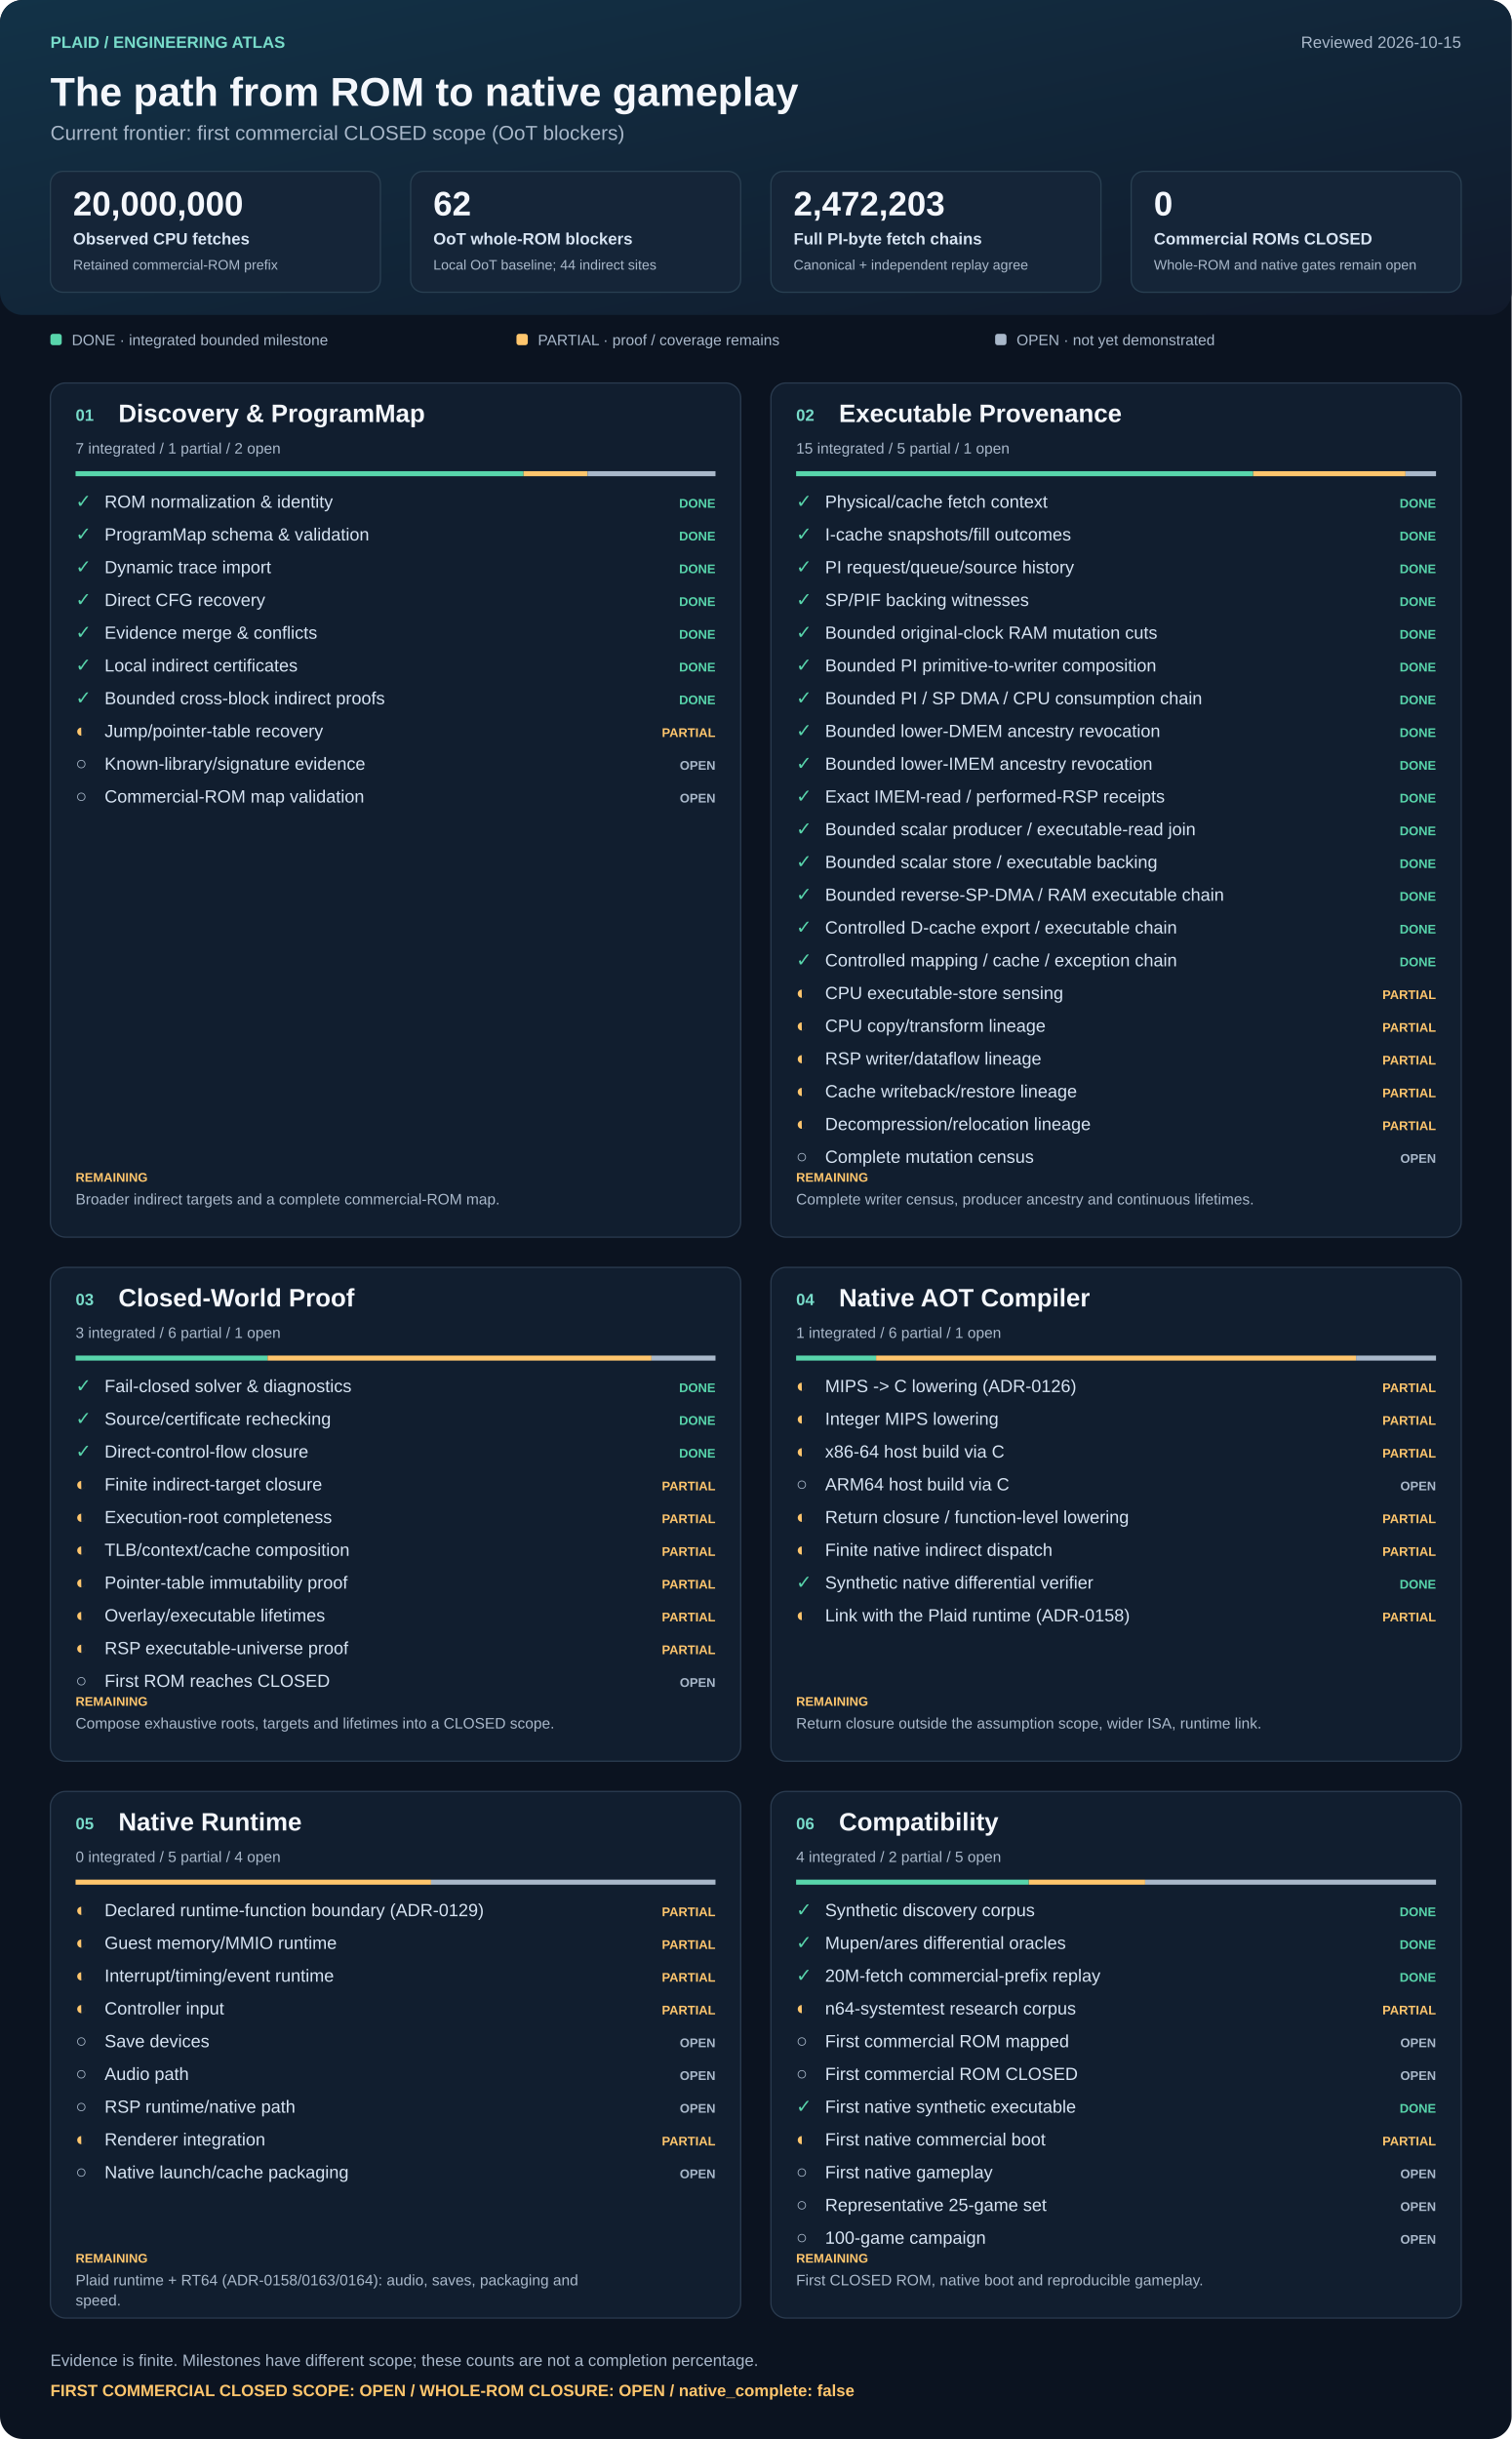
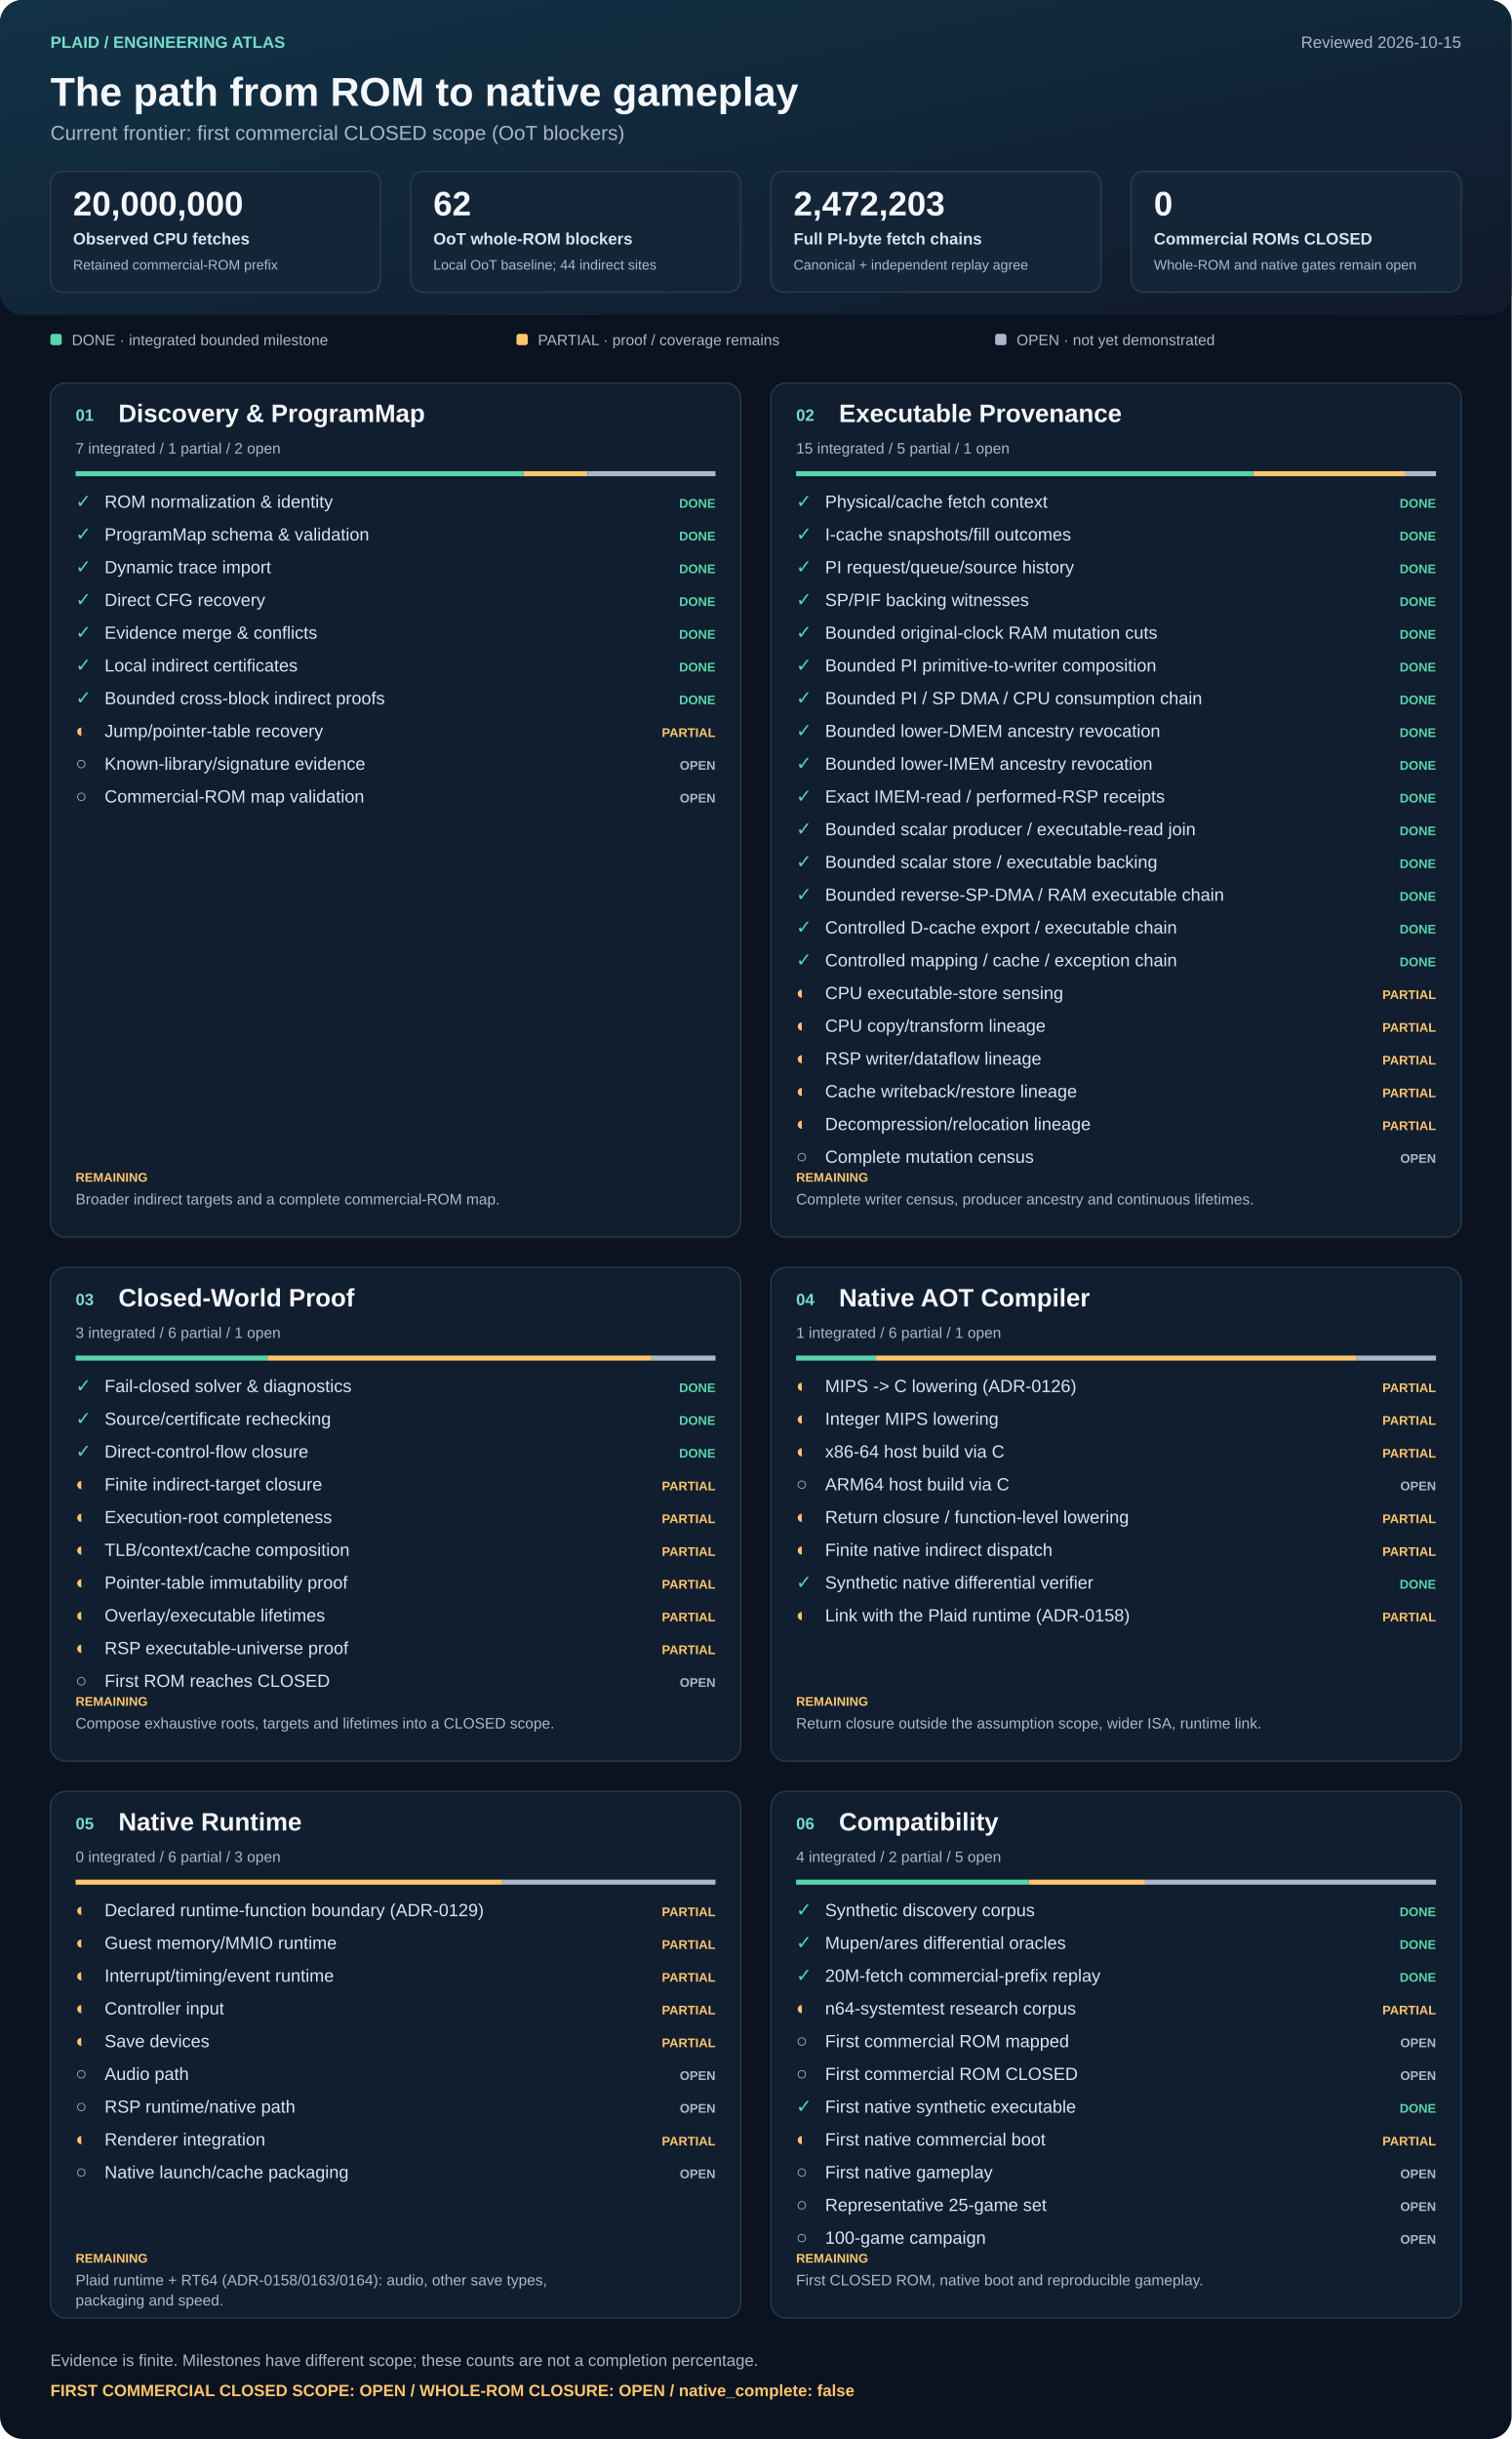
<svg xmlns="http://www.w3.org/2000/svg" viewBox="0 0 1200 1936" width="1200" height="1936" role="img" aria-labelledby="title desc">
  <defs>
    <linearGradient id="header" x2="1" y2="1">
      <stop stop-color="#123247" />
      <stop offset="1" stop-color="#111a2b" />
    </linearGradient>
  </defs>
  <rect width="1200" height="1936" rx="18" fill="#0b1320" />
  <rect width="1200" height="250" rx="18" fill="url(#header)" />
  <text x="40" y="38" fill="#78dcca" font-family="Segoe UI,Arial,sans-serif" font-size="13" font-weight="700" text-anchor="start">PLAID  /  ENGINEERING ATLAS</text>
  <text x="1160" y="38" fill="#a9b8ca" font-family="Segoe UI,Arial,sans-serif" font-size="13" font-weight="400" text-anchor="end">Reviewed 2026-10-15</text>
  <text x="40" y="84" fill="#f4f7fc" font-family="Segoe UI,Arial,sans-serif" font-size="32" font-weight="700" text-anchor="start">The path from ROM to native gameplay</text>
  <text x="40" y="111" fill="#a9b8ca" font-family="Segoe UI,Arial,sans-serif" font-size="16" font-weight="400" text-anchor="start">Current frontier: first commercial CLOSED scope (OoT blockers)</text>
  <rect x="40" y="136" width="262" height="96" rx="10" fill="#152538" stroke="#294052" />
  <text x="58" y="171" fill="#f4f7fc" font-family="Segoe UI,Arial,sans-serif" font-size="27" font-weight="700" text-anchor="start">20,000,000</text>
  <text x="58" y="194" fill="#d7e4f3" font-family="Segoe UI,Arial,sans-serif" font-size="13" font-weight="600" text-anchor="start">Observed CPU fetches</text>
  <text x="58" y="214" fill="#a9b8ca" font-family="Segoe UI,Arial,sans-serif" font-size="11" font-weight="400" text-anchor="start">Retained commercial-ROM prefix</text>
  <rect x="326" y="136" width="262" height="96" rx="10" fill="#152538" stroke="#294052" />
  <text x="344" y="171" fill="#f4f7fc" font-family="Segoe UI,Arial,sans-serif" font-size="27" font-weight="700" text-anchor="start">62</text>
  <text x="344" y="194" fill="#d7e4f3" font-family="Segoe UI,Arial,sans-serif" font-size="13" font-weight="600" text-anchor="start">OoT whole-ROM blockers</text>
  <text x="344" y="214" fill="#a9b8ca" font-family="Segoe UI,Arial,sans-serif" font-size="11" font-weight="400" text-anchor="start">Local OoT baseline; 44 indirect sites</text>
  <rect x="612" y="136" width="262" height="96" rx="10" fill="#152538" stroke="#294052" />
  <text x="630" y="171" fill="#f4f7fc" font-family="Segoe UI,Arial,sans-serif" font-size="27" font-weight="700" text-anchor="start">2,472,203</text>
  <text x="630" y="194" fill="#d7e4f3" font-family="Segoe UI,Arial,sans-serif" font-size="13" font-weight="600" text-anchor="start">Full PI-byte fetch chains</text>
  <text x="630" y="214" fill="#a9b8ca" font-family="Segoe UI,Arial,sans-serif" font-size="11" font-weight="400" text-anchor="start">Canonical + independent replay agree</text>
  <rect x="898" y="136" width="262" height="96" rx="10" fill="#152538" stroke="#294052" />
  <text x="916" y="171" fill="#f4f7fc" font-family="Segoe UI,Arial,sans-serif" font-size="27" font-weight="700" text-anchor="start">0</text>
  <text x="916" y="194" fill="#d7e4f3" font-family="Segoe UI,Arial,sans-serif" font-size="13" font-weight="600" text-anchor="start">Commercial ROMs CLOSED</text>
  <text x="916" y="214" fill="#a9b8ca" font-family="Segoe UI,Arial,sans-serif" font-size="11" font-weight="400" text-anchor="start">Whole-ROM and native gates remain open</text>
  <rect x="40" y="265" width="9" height="9" rx="2" fill="#58d5ab" stroke="none" />
  <text x="57" y="274" fill="#a9b8ca" font-family="Segoe UI,Arial,sans-serif" font-size="12" font-weight="400" text-anchor="start">DONE · integrated bounded milestone</text>
  <rect x="410" y="265" width="9" height="9" rx="2" fill="#ffc66d" stroke="none" />
  <text x="427" y="274" fill="#a9b8ca" font-family="Segoe UI,Arial,sans-serif" font-size="12" font-weight="400" text-anchor="start">PARTIAL · proof / coverage remains</text>
  <rect x="790" y="265" width="9" height="9" rx="2" fill="#a9b8ca" stroke="none" />
  <text x="807" y="274" fill="#a9b8ca" font-family="Segoe UI,Arial,sans-serif" font-size="12" font-weight="400" text-anchor="start">OPEN · not yet demonstrated</text>
  <rect x="40" y="304" width="548" height="678" rx="12" fill="#111e2f" stroke="#2a3b4f" />
  <text x="60" y="334" fill="#78dcca" font-family="Segoe UI,Arial,sans-serif" font-size="13" font-weight="700" text-anchor="start">01</text>
  <text x="94" y="335" fill="#f4f7fc" font-family="Segoe UI,Arial,sans-serif" font-size="20" font-weight="700" text-anchor="start">Discovery &amp; ProgramMap</text>
  <text x="60" y="360" fill="#a9b8ca" font-family="Segoe UI,Arial,sans-serif" font-size="12" font-weight="400" text-anchor="start">7 integrated   /   1 partial   /   2 open</text>
  <rect x="60" y="374" width="355.6" height="4" rx="0" fill="#58d5ab" stroke="none" />
  <rect x="415.6" y="374" width="50.8" height="4" rx="0" fill="#ffc66d" stroke="none" />
  <rect x="466.4" y="374" width="101.6" height="4" rx="0" fill="#a9b8ca" stroke="none" />
  <g class="milestone">
    <text x="60" y="403" fill="#58d5ab" font-family="Segoe UI,Arial,sans-serif" font-size="15" font-weight="700" text-anchor="start">✓</text>
    <text x="83" y="403" fill="#d7e4f3" font-family="Segoe UI,Arial,sans-serif" font-size="14" font-weight="400" text-anchor="start">ROM normalization &amp; identity</text>
    <text x="568" y="403" fill="#58d5ab" font-family="Segoe UI,Arial,sans-serif" font-size="10" font-weight="700" text-anchor="end">DONE</text>
  </g>
  <g class="milestone">
    <text x="60" y="429" fill="#58d5ab" font-family="Segoe UI,Arial,sans-serif" font-size="15" font-weight="700" text-anchor="start">✓</text>
    <text x="83" y="429" fill="#d7e4f3" font-family="Segoe UI,Arial,sans-serif" font-size="14" font-weight="400" text-anchor="start">ProgramMap schema &amp; validation</text>
    <text x="568" y="429" fill="#58d5ab" font-family="Segoe UI,Arial,sans-serif" font-size="10" font-weight="700" text-anchor="end">DONE</text>
  </g>
  <g class="milestone">
    <text x="60" y="455" fill="#58d5ab" font-family="Segoe UI,Arial,sans-serif" font-size="15" font-weight="700" text-anchor="start">✓</text>
    <text x="83" y="455" fill="#d7e4f3" font-family="Segoe UI,Arial,sans-serif" font-size="14" font-weight="400" text-anchor="start">Dynamic trace import</text>
    <text x="568" y="455" fill="#58d5ab" font-family="Segoe UI,Arial,sans-serif" font-size="10" font-weight="700" text-anchor="end">DONE</text>
  </g>
  <g class="milestone">
    <text x="60" y="481" fill="#58d5ab" font-family="Segoe UI,Arial,sans-serif" font-size="15" font-weight="700" text-anchor="start">✓</text>
    <text x="83" y="481" fill="#d7e4f3" font-family="Segoe UI,Arial,sans-serif" font-size="14" font-weight="400" text-anchor="start">Direct CFG recovery</text>
    <text x="568" y="481" fill="#58d5ab" font-family="Segoe UI,Arial,sans-serif" font-size="10" font-weight="700" text-anchor="end">DONE</text>
  </g>
  <g class="milestone">
    <text x="60" y="507" fill="#58d5ab" font-family="Segoe UI,Arial,sans-serif" font-size="15" font-weight="700" text-anchor="start">✓</text>
    <text x="83" y="507" fill="#d7e4f3" font-family="Segoe UI,Arial,sans-serif" font-size="14" font-weight="400" text-anchor="start">Evidence merge &amp; conflicts</text>
    <text x="568" y="507" fill="#58d5ab" font-family="Segoe UI,Arial,sans-serif" font-size="10" font-weight="700" text-anchor="end">DONE</text>
  </g>
  <g class="milestone">
    <text x="60" y="533" fill="#58d5ab" font-family="Segoe UI,Arial,sans-serif" font-size="15" font-weight="700" text-anchor="start">✓</text>
    <text x="83" y="533" fill="#d7e4f3" font-family="Segoe UI,Arial,sans-serif" font-size="14" font-weight="400" text-anchor="start">Local indirect certificates</text>
    <text x="568" y="533" fill="#58d5ab" font-family="Segoe UI,Arial,sans-serif" font-size="10" font-weight="700" text-anchor="end">DONE</text>
  </g>
  <g class="milestone">
    <text x="60" y="559" fill="#58d5ab" font-family="Segoe UI,Arial,sans-serif" font-size="15" font-weight="700" text-anchor="start">✓</text>
    <text x="83" y="559" fill="#d7e4f3" font-family="Segoe UI,Arial,sans-serif" font-size="14" font-weight="400" text-anchor="start">Bounded cross-block indirect proofs</text>
    <text x="568" y="559" fill="#58d5ab" font-family="Segoe UI,Arial,sans-serif" font-size="10" font-weight="700" text-anchor="end">DONE</text>
  </g>
  <g class="milestone">
    <text x="60" y="585" fill="#ffc66d" font-family="Segoe UI,Arial,sans-serif" font-size="15" font-weight="700" text-anchor="start">◐</text>
    <text x="83" y="585" fill="#d7e4f3" font-family="Segoe UI,Arial,sans-serif" font-size="14" font-weight="400" text-anchor="start">Jump/pointer-table recovery</text>
    <text x="568" y="585" fill="#ffc66d" font-family="Segoe UI,Arial,sans-serif" font-size="10" font-weight="700" text-anchor="end">PARTIAL</text>
  </g>
  <g class="milestone">
    <text x="60" y="611" fill="#a9b8ca" font-family="Segoe UI,Arial,sans-serif" font-size="15" font-weight="700" text-anchor="start">○</text>
    <text x="83" y="611" fill="#d7e4f3" font-family="Segoe UI,Arial,sans-serif" font-size="14" font-weight="400" text-anchor="start">Known-library/signature evidence</text>
    <text x="568" y="611" fill="#a9b8ca" font-family="Segoe UI,Arial,sans-serif" font-size="10" font-weight="700" text-anchor="end">OPEN</text>
  </g>
  <g class="milestone">
    <text x="60" y="637" fill="#a9b8ca" font-family="Segoe UI,Arial,sans-serif" font-size="15" font-weight="700" text-anchor="start">○</text>
    <text x="83" y="637" fill="#d7e4f3" font-family="Segoe UI,Arial,sans-serif" font-size="14" font-weight="400" text-anchor="start">Commercial-ROM map validation</text>
    <text x="568" y="637" fill="#a9b8ca" font-family="Segoe UI,Arial,sans-serif" font-size="10" font-weight="700" text-anchor="end">OPEN</text>
  </g>
  <text x="60" y="938" fill="#ffc66d" font-family="Segoe UI,Arial,sans-serif" font-size="10" font-weight="700" text-anchor="start">REMAINING</text>
  <text x="60" y="956" fill="#a9b8ca" font-family="Segoe UI,Arial,sans-serif" font-size="12" font-weight="400" text-anchor="start">Broader indirect targets and a complete commercial-ROM map.</text>
  <rect x="612" y="304" width="548" height="678" rx="12" fill="#111e2f" stroke="#2a3b4f" />
  <text x="632" y="334" fill="#78dcca" font-family="Segoe UI,Arial,sans-serif" font-size="13" font-weight="700" text-anchor="start">02</text>
  <text x="666" y="335" fill="#f4f7fc" font-family="Segoe UI,Arial,sans-serif" font-size="20" font-weight="700" text-anchor="start">Executable Provenance</text>
  <text x="632" y="360" fill="#a9b8ca" font-family="Segoe UI,Arial,sans-serif" font-size="12" font-weight="400" text-anchor="start">15 integrated   /   5 partial   /   1 open</text>
  <rect x="632" y="374" width="362.857" height="4" rx="0" fill="#58d5ab" stroke="none" />
  <rect x="994.857" y="374" width="120.952" height="4" rx="0" fill="#ffc66d" stroke="none" />
  <rect x="1115.81" y="374" width="24.19" height="4" rx="0" fill="#a9b8ca" stroke="none" />
  <g class="milestone">
    <text x="632" y="403" fill="#58d5ab" font-family="Segoe UI,Arial,sans-serif" font-size="15" font-weight="700" text-anchor="start">✓</text>
    <text x="655" y="403" fill="#d7e4f3" font-family="Segoe UI,Arial,sans-serif" font-size="14" font-weight="400" text-anchor="start">Physical/cache fetch context</text>
    <text x="1140" y="403" fill="#58d5ab" font-family="Segoe UI,Arial,sans-serif" font-size="10" font-weight="700" text-anchor="end">DONE</text>
  </g>
  <g class="milestone">
    <text x="632" y="429" fill="#58d5ab" font-family="Segoe UI,Arial,sans-serif" font-size="15" font-weight="700" text-anchor="start">✓</text>
    <text x="655" y="429" fill="#d7e4f3" font-family="Segoe UI,Arial,sans-serif" font-size="14" font-weight="400" text-anchor="start">I-cache snapshots/fill outcomes</text>
    <text x="1140" y="429" fill="#58d5ab" font-family="Segoe UI,Arial,sans-serif" font-size="10" font-weight="700" text-anchor="end">DONE</text>
  </g>
  <g class="milestone">
    <text x="632" y="455" fill="#58d5ab" font-family="Segoe UI,Arial,sans-serif" font-size="15" font-weight="700" text-anchor="start">✓</text>
    <text x="655" y="455" fill="#d7e4f3" font-family="Segoe UI,Arial,sans-serif" font-size="14" font-weight="400" text-anchor="start">PI request/queue/source history</text>
    <text x="1140" y="455" fill="#58d5ab" font-family="Segoe UI,Arial,sans-serif" font-size="10" font-weight="700" text-anchor="end">DONE</text>
  </g>
  <g class="milestone">
    <text x="632" y="481" fill="#58d5ab" font-family="Segoe UI,Arial,sans-serif" font-size="15" font-weight="700" text-anchor="start">✓</text>
    <text x="655" y="481" fill="#d7e4f3" font-family="Segoe UI,Arial,sans-serif" font-size="14" font-weight="400" text-anchor="start">SP/PIF backing witnesses</text>
    <text x="1140" y="481" fill="#58d5ab" font-family="Segoe UI,Arial,sans-serif" font-size="10" font-weight="700" text-anchor="end">DONE</text>
  </g>
  <g class="milestone">
    <text x="632" y="507" fill="#58d5ab" font-family="Segoe UI,Arial,sans-serif" font-size="15" font-weight="700" text-anchor="start">✓</text>
    <text x="655" y="507" fill="#d7e4f3" font-family="Segoe UI,Arial,sans-serif" font-size="14" font-weight="400" text-anchor="start">Bounded original-clock RAM mutation cuts</text>
    <text x="1140" y="507" fill="#58d5ab" font-family="Segoe UI,Arial,sans-serif" font-size="10" font-weight="700" text-anchor="end">DONE</text>
  </g>
  <g class="milestone">
    <text x="632" y="533" fill="#58d5ab" font-family="Segoe UI,Arial,sans-serif" font-size="15" font-weight="700" text-anchor="start">✓</text>
    <text x="655" y="533" fill="#d7e4f3" font-family="Segoe UI,Arial,sans-serif" font-size="14" font-weight="400" text-anchor="start">Bounded PI primitive-to-writer composition</text>
    <text x="1140" y="533" fill="#58d5ab" font-family="Segoe UI,Arial,sans-serif" font-size="10" font-weight="700" text-anchor="end">DONE</text>
  </g>
  <g class="milestone">
    <text x="632" y="559" fill="#58d5ab" font-family="Segoe UI,Arial,sans-serif" font-size="15" font-weight="700" text-anchor="start">✓</text>
    <text x="655" y="559" fill="#d7e4f3" font-family="Segoe UI,Arial,sans-serif" font-size="14" font-weight="400" text-anchor="start">Bounded PI / SP DMA / CPU consumption chain</text>
    <text x="1140" y="559" fill="#58d5ab" font-family="Segoe UI,Arial,sans-serif" font-size="10" font-weight="700" text-anchor="end">DONE</text>
  </g>
  <g class="milestone">
    <text x="632" y="585" fill="#58d5ab" font-family="Segoe UI,Arial,sans-serif" font-size="15" font-weight="700" text-anchor="start">✓</text>
    <text x="655" y="585" fill="#d7e4f3" font-family="Segoe UI,Arial,sans-serif" font-size="14" font-weight="400" text-anchor="start">Bounded lower-DMEM ancestry revocation</text>
    <text x="1140" y="585" fill="#58d5ab" font-family="Segoe UI,Arial,sans-serif" font-size="10" font-weight="700" text-anchor="end">DONE</text>
  </g>
  <g class="milestone">
    <text x="632" y="611" fill="#58d5ab" font-family="Segoe UI,Arial,sans-serif" font-size="15" font-weight="700" text-anchor="start">✓</text>
    <text x="655" y="611" fill="#d7e4f3" font-family="Segoe UI,Arial,sans-serif" font-size="14" font-weight="400" text-anchor="start">Bounded lower-IMEM ancestry revocation</text>
    <text x="1140" y="611" fill="#58d5ab" font-family="Segoe UI,Arial,sans-serif" font-size="10" font-weight="700" text-anchor="end">DONE</text>
  </g>
  <g class="milestone">
    <text x="632" y="637" fill="#58d5ab" font-family="Segoe UI,Arial,sans-serif" font-size="15" font-weight="700" text-anchor="start">✓</text>
    <text x="655" y="637" fill="#d7e4f3" font-family="Segoe UI,Arial,sans-serif" font-size="14" font-weight="400" text-anchor="start">Exact IMEM-read / performed-RSP receipts</text>
    <text x="1140" y="637" fill="#58d5ab" font-family="Segoe UI,Arial,sans-serif" font-size="10" font-weight="700" text-anchor="end">DONE</text>
  </g>
  <g class="milestone">
    <text x="632" y="663" fill="#58d5ab" font-family="Segoe UI,Arial,sans-serif" font-size="15" font-weight="700" text-anchor="start">✓</text>
    <text x="655" y="663" fill="#d7e4f3" font-family="Segoe UI,Arial,sans-serif" font-size="14" font-weight="400" text-anchor="start">Bounded scalar producer / executable-read join</text>
    <text x="1140" y="663" fill="#58d5ab" font-family="Segoe UI,Arial,sans-serif" font-size="10" font-weight="700" text-anchor="end">DONE</text>
  </g>
  <g class="milestone">
    <text x="632" y="689" fill="#58d5ab" font-family="Segoe UI,Arial,sans-serif" font-size="15" font-weight="700" text-anchor="start">✓</text>
    <text x="655" y="689" fill="#d7e4f3" font-family="Segoe UI,Arial,sans-serif" font-size="14" font-weight="400" text-anchor="start">Bounded scalar store / executable backing</text>
    <text x="1140" y="689" fill="#58d5ab" font-family="Segoe UI,Arial,sans-serif" font-size="10" font-weight="700" text-anchor="end">DONE</text>
  </g>
  <g class="milestone">
    <text x="632" y="715" fill="#58d5ab" font-family="Segoe UI,Arial,sans-serif" font-size="15" font-weight="700" text-anchor="start">✓</text>
    <text x="655" y="715" fill="#d7e4f3" font-family="Segoe UI,Arial,sans-serif" font-size="14" font-weight="400" text-anchor="start">Bounded reverse-SP-DMA / RAM executable chain</text>
    <text x="1140" y="715" fill="#58d5ab" font-family="Segoe UI,Arial,sans-serif" font-size="10" font-weight="700" text-anchor="end">DONE</text>
  </g>
  <g class="milestone">
    <text x="632" y="741" fill="#58d5ab" font-family="Segoe UI,Arial,sans-serif" font-size="15" font-weight="700" text-anchor="start">✓</text>
    <text x="655" y="741" fill="#d7e4f3" font-family="Segoe UI,Arial,sans-serif" font-size="14" font-weight="400" text-anchor="start">Controlled D-cache export / executable chain</text>
    <text x="1140" y="741" fill="#58d5ab" font-family="Segoe UI,Arial,sans-serif" font-size="10" font-weight="700" text-anchor="end">DONE</text>
  </g>
  <g class="milestone">
    <text x="632" y="767" fill="#58d5ab" font-family="Segoe UI,Arial,sans-serif" font-size="15" font-weight="700" text-anchor="start">✓</text>
    <text x="655" y="767" fill="#d7e4f3" font-family="Segoe UI,Arial,sans-serif" font-size="14" font-weight="400" text-anchor="start">Controlled mapping / cache / exception chain</text>
    <text x="1140" y="767" fill="#58d5ab" font-family="Segoe UI,Arial,sans-serif" font-size="10" font-weight="700" text-anchor="end">DONE</text>
  </g>
  <g class="milestone">
    <text x="632" y="793" fill="#ffc66d" font-family="Segoe UI,Arial,sans-serif" font-size="15" font-weight="700" text-anchor="start">◐</text>
    <text x="655" y="793" fill="#d7e4f3" font-family="Segoe UI,Arial,sans-serif" font-size="14" font-weight="400" text-anchor="start">CPU executable-store sensing</text>
    <text x="1140" y="793" fill="#ffc66d" font-family="Segoe UI,Arial,sans-serif" font-size="10" font-weight="700" text-anchor="end">PARTIAL</text>
  </g>
  <g class="milestone">
    <text x="632" y="819" fill="#ffc66d" font-family="Segoe UI,Arial,sans-serif" font-size="15" font-weight="700" text-anchor="start">◐</text>
    <text x="655" y="819" fill="#d7e4f3" font-family="Segoe UI,Arial,sans-serif" font-size="14" font-weight="400" text-anchor="start">CPU copy/transform lineage</text>
    <text x="1140" y="819" fill="#ffc66d" font-family="Segoe UI,Arial,sans-serif" font-size="10" font-weight="700" text-anchor="end">PARTIAL</text>
  </g>
  <g class="milestone">
    <text x="632" y="845" fill="#ffc66d" font-family="Segoe UI,Arial,sans-serif" font-size="15" font-weight="700" text-anchor="start">◐</text>
    <text x="655" y="845" fill="#d7e4f3" font-family="Segoe UI,Arial,sans-serif" font-size="14" font-weight="400" text-anchor="start">RSP writer/dataflow lineage</text>
    <text x="1140" y="845" fill="#ffc66d" font-family="Segoe UI,Arial,sans-serif" font-size="10" font-weight="700" text-anchor="end">PARTIAL</text>
  </g>
  <g class="milestone">
    <text x="632" y="871" fill="#ffc66d" font-family="Segoe UI,Arial,sans-serif" font-size="15" font-weight="700" text-anchor="start">◐</text>
    <text x="655" y="871" fill="#d7e4f3" font-family="Segoe UI,Arial,sans-serif" font-size="14" font-weight="400" text-anchor="start">Cache writeback/restore lineage</text>
    <text x="1140" y="871" fill="#ffc66d" font-family="Segoe UI,Arial,sans-serif" font-size="10" font-weight="700" text-anchor="end">PARTIAL</text>
  </g>
  <g class="milestone">
    <text x="632" y="897" fill="#ffc66d" font-family="Segoe UI,Arial,sans-serif" font-size="15" font-weight="700" text-anchor="start">◐</text>
    <text x="655" y="897" fill="#d7e4f3" font-family="Segoe UI,Arial,sans-serif" font-size="14" font-weight="400" text-anchor="start">Decompression/relocation lineage</text>
    <text x="1140" y="897" fill="#ffc66d" font-family="Segoe UI,Arial,sans-serif" font-size="10" font-weight="700" text-anchor="end">PARTIAL</text>
  </g>
  <g class="milestone">
    <text x="632" y="923" fill="#a9b8ca" font-family="Segoe UI,Arial,sans-serif" font-size="15" font-weight="700" text-anchor="start">○</text>
    <text x="655" y="923" fill="#d7e4f3" font-family="Segoe UI,Arial,sans-serif" font-size="14" font-weight="400" text-anchor="start">Complete mutation census</text>
    <text x="1140" y="923" fill="#a9b8ca" font-family="Segoe UI,Arial,sans-serif" font-size="10" font-weight="700" text-anchor="end">OPEN</text>
  </g>
  <text x="632" y="938" fill="#ffc66d" font-family="Segoe UI,Arial,sans-serif" font-size="10" font-weight="700" text-anchor="start">REMAINING</text>
  <text x="632" y="956" fill="#a9b8ca" font-family="Segoe UI,Arial,sans-serif" font-size="12" font-weight="400" text-anchor="start">Complete writer census, producer ancestry and continuous lifetimes.</text>
  <rect x="40" y="1006" width="548" height="392" rx="12" fill="#111e2f" stroke="#2a3b4f" />
  <text x="60" y="1036" fill="#78dcca" font-family="Segoe UI,Arial,sans-serif" font-size="13" font-weight="700" text-anchor="start">03</text>
  <text x="94" y="1037" fill="#f4f7fc" font-family="Segoe UI,Arial,sans-serif" font-size="20" font-weight="700" text-anchor="start">Closed-World Proof</text>
  <text x="60" y="1062" fill="#a9b8ca" font-family="Segoe UI,Arial,sans-serif" font-size="12" font-weight="400" text-anchor="start">3 integrated   /   6 partial   /   1 open</text>
  <rect x="60" y="1076" width="152.4" height="4" rx="0" fill="#58d5ab" stroke="none" />
  <rect x="212.4" y="1076" width="304.8" height="4" rx="0" fill="#ffc66d" stroke="none" />
  <rect x="517.2" y="1076" width="50.8" height="4" rx="0" fill="#a9b8ca" stroke="none" />
  <g class="milestone">
    <text x="60" y="1105" fill="#58d5ab" font-family="Segoe UI,Arial,sans-serif" font-size="15" font-weight="700" text-anchor="start">✓</text>
    <text x="83" y="1105" fill="#d7e4f3" font-family="Segoe UI,Arial,sans-serif" font-size="14" font-weight="400" text-anchor="start">Fail-closed solver &amp; diagnostics</text>
    <text x="568" y="1105" fill="#58d5ab" font-family="Segoe UI,Arial,sans-serif" font-size="10" font-weight="700" text-anchor="end">DONE</text>
  </g>
  <g class="milestone">
    <text x="60" y="1131" fill="#58d5ab" font-family="Segoe UI,Arial,sans-serif" font-size="15" font-weight="700" text-anchor="start">✓</text>
    <text x="83" y="1131" fill="#d7e4f3" font-family="Segoe UI,Arial,sans-serif" font-size="14" font-weight="400" text-anchor="start">Source/certificate rechecking</text>
    <text x="568" y="1131" fill="#58d5ab" font-family="Segoe UI,Arial,sans-serif" font-size="10" font-weight="700" text-anchor="end">DONE</text>
  </g>
  <g class="milestone">
    <text x="60" y="1157" fill="#58d5ab" font-family="Segoe UI,Arial,sans-serif" font-size="15" font-weight="700" text-anchor="start">✓</text>
    <text x="83" y="1157" fill="#d7e4f3" font-family="Segoe UI,Arial,sans-serif" font-size="14" font-weight="400" text-anchor="start">Direct-control-flow closure</text>
    <text x="568" y="1157" fill="#58d5ab" font-family="Segoe UI,Arial,sans-serif" font-size="10" font-weight="700" text-anchor="end">DONE</text>
  </g>
  <g class="milestone">
    <text x="60" y="1183" fill="#ffc66d" font-family="Segoe UI,Arial,sans-serif" font-size="15" font-weight="700" text-anchor="start">◐</text>
    <text x="83" y="1183" fill="#d7e4f3" font-family="Segoe UI,Arial,sans-serif" font-size="14" font-weight="400" text-anchor="start">Finite indirect-target closure</text>
    <text x="568" y="1183" fill="#ffc66d" font-family="Segoe UI,Arial,sans-serif" font-size="10" font-weight="700" text-anchor="end">PARTIAL</text>
  </g>
  <g class="milestone">
    <text x="60" y="1209" fill="#ffc66d" font-family="Segoe UI,Arial,sans-serif" font-size="15" font-weight="700" text-anchor="start">◐</text>
    <text x="83" y="1209" fill="#d7e4f3" font-family="Segoe UI,Arial,sans-serif" font-size="14" font-weight="400" text-anchor="start">Execution-root completeness</text>
    <text x="568" y="1209" fill="#ffc66d" font-family="Segoe UI,Arial,sans-serif" font-size="10" font-weight="700" text-anchor="end">PARTIAL</text>
  </g>
  <g class="milestone">
    <text x="60" y="1235" fill="#ffc66d" font-family="Segoe UI,Arial,sans-serif" font-size="15" font-weight="700" text-anchor="start">◐</text>
    <text x="83" y="1235" fill="#d7e4f3" font-family="Segoe UI,Arial,sans-serif" font-size="14" font-weight="400" text-anchor="start">TLB/context/cache composition</text>
    <text x="568" y="1235" fill="#ffc66d" font-family="Segoe UI,Arial,sans-serif" font-size="10" font-weight="700" text-anchor="end">PARTIAL</text>
  </g>
  <g class="milestone">
    <text x="60" y="1261" fill="#ffc66d" font-family="Segoe UI,Arial,sans-serif" font-size="15" font-weight="700" text-anchor="start">◐</text>
    <text x="83" y="1261" fill="#d7e4f3" font-family="Segoe UI,Arial,sans-serif" font-size="14" font-weight="400" text-anchor="start">Pointer-table immutability proof</text>
    <text x="568" y="1261" fill="#ffc66d" font-family="Segoe UI,Arial,sans-serif" font-size="10" font-weight="700" text-anchor="end">PARTIAL</text>
  </g>
  <g class="milestone">
    <text x="60" y="1287" fill="#ffc66d" font-family="Segoe UI,Arial,sans-serif" font-size="15" font-weight="700" text-anchor="start">◐</text>
    <text x="83" y="1287" fill="#d7e4f3" font-family="Segoe UI,Arial,sans-serif" font-size="14" font-weight="400" text-anchor="start">Overlay/executable lifetimes</text>
    <text x="568" y="1287" fill="#ffc66d" font-family="Segoe UI,Arial,sans-serif" font-size="10" font-weight="700" text-anchor="end">PARTIAL</text>
  </g>
  <g class="milestone">
    <text x="60" y="1313" fill="#ffc66d" font-family="Segoe UI,Arial,sans-serif" font-size="15" font-weight="700" text-anchor="start">◐</text>
    <text x="83" y="1313" fill="#d7e4f3" font-family="Segoe UI,Arial,sans-serif" font-size="14" font-weight="400" text-anchor="start">RSP executable-universe proof</text>
    <text x="568" y="1313" fill="#ffc66d" font-family="Segoe UI,Arial,sans-serif" font-size="10" font-weight="700" text-anchor="end">PARTIAL</text>
  </g>
  <g class="milestone">
    <text x="60" y="1339" fill="#a9b8ca" font-family="Segoe UI,Arial,sans-serif" font-size="15" font-weight="700" text-anchor="start">○</text>
    <text x="83" y="1339" fill="#d7e4f3" font-family="Segoe UI,Arial,sans-serif" font-size="14" font-weight="400" text-anchor="start">First ROM reaches CLOSED</text>
    <text x="568" y="1339" fill="#a9b8ca" font-family="Segoe UI,Arial,sans-serif" font-size="10" font-weight="700" text-anchor="end">OPEN</text>
  </g>
  <text x="60" y="1354" fill="#ffc66d" font-family="Segoe UI,Arial,sans-serif" font-size="10" font-weight="700" text-anchor="start">REMAINING</text>
  <text x="60" y="1372" fill="#a9b8ca" font-family="Segoe UI,Arial,sans-serif" font-size="12" font-weight="400" text-anchor="start">Compose exhaustive roots, targets and lifetimes into a CLOSED scope.</text>
  <rect x="612" y="1006" width="548" height="392" rx="12" fill="#111e2f" stroke="#2a3b4f" />
  <text x="632" y="1036" fill="#78dcca" font-family="Segoe UI,Arial,sans-serif" font-size="13" font-weight="700" text-anchor="start">04</text>
  <text x="666" y="1037" fill="#f4f7fc" font-family="Segoe UI,Arial,sans-serif" font-size="20" font-weight="700" text-anchor="start">Native AOT Compiler</text>
  <text x="632" y="1062" fill="#a9b8ca" font-family="Segoe UI,Arial,sans-serif" font-size="12" font-weight="400" text-anchor="start">1 integrated   /   6 partial   /   1 open</text>
  <rect x="632" y="1076" width="63.5" height="4" rx="0" fill="#58d5ab" stroke="none" />
  <rect x="695.5" y="1076" width="381.0" height="4" rx="0" fill="#ffc66d" stroke="none" />
  <rect x="1076.5" y="1076" width="63.5" height="4" rx="0" fill="#a9b8ca" stroke="none" />
  <g class="milestone">
    <text x="632" y="1105" fill="#ffc66d" font-family="Segoe UI,Arial,sans-serif" font-size="15" font-weight="700" text-anchor="start">◐</text>
    <text x="655" y="1105" fill="#d7e4f3" font-family="Segoe UI,Arial,sans-serif" font-size="14" font-weight="400" text-anchor="start">MIPS -&gt; C lowering (ADR-0126)</text>
    <text x="1140" y="1105" fill="#ffc66d" font-family="Segoe UI,Arial,sans-serif" font-size="10" font-weight="700" text-anchor="end">PARTIAL</text>
  </g>
  <g class="milestone">
    <text x="632" y="1131" fill="#ffc66d" font-family="Segoe UI,Arial,sans-serif" font-size="15" font-weight="700" text-anchor="start">◐</text>
    <text x="655" y="1131" fill="#d7e4f3" font-family="Segoe UI,Arial,sans-serif" font-size="14" font-weight="400" text-anchor="start">Integer MIPS lowering</text>
    <text x="1140" y="1131" fill="#ffc66d" font-family="Segoe UI,Arial,sans-serif" font-size="10" font-weight="700" text-anchor="end">PARTIAL</text>
  </g>
  <g class="milestone">
    <text x="632" y="1157" fill="#ffc66d" font-family="Segoe UI,Arial,sans-serif" font-size="15" font-weight="700" text-anchor="start">◐</text>
    <text x="655" y="1157" fill="#d7e4f3" font-family="Segoe UI,Arial,sans-serif" font-size="14" font-weight="400" text-anchor="start">x86-64 host build via C</text>
    <text x="1140" y="1157" fill="#ffc66d" font-family="Segoe UI,Arial,sans-serif" font-size="10" font-weight="700" text-anchor="end">PARTIAL</text>
  </g>
  <g class="milestone">
    <text x="632" y="1183" fill="#a9b8ca" font-family="Segoe UI,Arial,sans-serif" font-size="15" font-weight="700" text-anchor="start">○</text>
    <text x="655" y="1183" fill="#d7e4f3" font-family="Segoe UI,Arial,sans-serif" font-size="14" font-weight="400" text-anchor="start">ARM64 host build via C</text>
    <text x="1140" y="1183" fill="#a9b8ca" font-family="Segoe UI,Arial,sans-serif" font-size="10" font-weight="700" text-anchor="end">OPEN</text>
  </g>
  <g class="milestone">
    <text x="632" y="1209" fill="#ffc66d" font-family="Segoe UI,Arial,sans-serif" font-size="15" font-weight="700" text-anchor="start">◐</text>
    <text x="655" y="1209" fill="#d7e4f3" font-family="Segoe UI,Arial,sans-serif" font-size="14" font-weight="400" text-anchor="start">Return closure / function-level lowering</text>
    <text x="1140" y="1209" fill="#ffc66d" font-family="Segoe UI,Arial,sans-serif" font-size="10" font-weight="700" text-anchor="end">PARTIAL</text>
  </g>
  <g class="milestone">
    <text x="632" y="1235" fill="#ffc66d" font-family="Segoe UI,Arial,sans-serif" font-size="15" font-weight="700" text-anchor="start">◐</text>
    <text x="655" y="1235" fill="#d7e4f3" font-family="Segoe UI,Arial,sans-serif" font-size="14" font-weight="400" text-anchor="start">Finite native indirect dispatch</text>
    <text x="1140" y="1235" fill="#ffc66d" font-family="Segoe UI,Arial,sans-serif" font-size="10" font-weight="700" text-anchor="end">PARTIAL</text>
  </g>
  <g class="milestone">
    <text x="632" y="1261" fill="#58d5ab" font-family="Segoe UI,Arial,sans-serif" font-size="15" font-weight="700" text-anchor="start">✓</text>
    <text x="655" y="1261" fill="#d7e4f3" font-family="Segoe UI,Arial,sans-serif" font-size="14" font-weight="400" text-anchor="start">Synthetic native differential verifier</text>
    <text x="1140" y="1261" fill="#58d5ab" font-family="Segoe UI,Arial,sans-serif" font-size="10" font-weight="700" text-anchor="end">DONE</text>
  </g>
  <g class="milestone">
    <text x="632" y="1287" fill="#ffc66d" font-family="Segoe UI,Arial,sans-serif" font-size="15" font-weight="700" text-anchor="start">◐</text>
    <text x="655" y="1287" fill="#d7e4f3" font-family="Segoe UI,Arial,sans-serif" font-size="14" font-weight="400" text-anchor="start">Link with the Plaid runtime (ADR-0158)</text>
    <text x="1140" y="1287" fill="#ffc66d" font-family="Segoe UI,Arial,sans-serif" font-size="10" font-weight="700" text-anchor="end">PARTIAL</text>
  </g>
  <text x="632" y="1354" fill="#ffc66d" font-family="Segoe UI,Arial,sans-serif" font-size="10" font-weight="700" text-anchor="start">REMAINING</text>
  <text x="632" y="1372" fill="#a9b8ca" font-family="Segoe UI,Arial,sans-serif" font-size="12" font-weight="400" text-anchor="start">Return closure outside the assumption scope, wider ISA, runtime link.</text>
  <rect x="40" y="1422" width="548" height="418" rx="12" fill="#111e2f" stroke="#2a3b4f" />
  <text x="60" y="1452" fill="#78dcca" font-family="Segoe UI,Arial,sans-serif" font-size="13" font-weight="700" text-anchor="start">05</text>
  <text x="94" y="1453" fill="#f4f7fc" font-family="Segoe UI,Arial,sans-serif" font-size="20" font-weight="700" text-anchor="start">Native Runtime</text>
-   <text x="60" y="1478" fill="#a9b8ca" font-family="Segoe UI,Arial,sans-serif" font-size="12" font-weight="400" text-anchor="start">0 integrated   /   5 partial   /   4 open</text>
-   <rect x="60.0" y="1492" width="282.222" height="4" rx="0" fill="#ffc66d" stroke="none" />
-   <rect x="342.222" y="1492" width="225.778" height="4" rx="0" fill="#a9b8ca" stroke="none" />
+   <text x="60" y="1478" fill="#a9b8ca" font-family="Segoe UI,Arial,sans-serif" font-size="12" font-weight="400" text-anchor="start">0 integrated   /   6 partial   /   3 open</text>
+   <rect x="60.0" y="1492" width="338.667" height="4" rx="0" fill="#ffc66d" stroke="none" />
+   <rect x="398.667" y="1492" width="169.333" height="4" rx="0" fill="#a9b8ca" stroke="none" />
  <g class="milestone">
    <text x="60" y="1521" fill="#ffc66d" font-family="Segoe UI,Arial,sans-serif" font-size="15" font-weight="700" text-anchor="start">◐</text>
    <text x="83" y="1521" fill="#d7e4f3" font-family="Segoe UI,Arial,sans-serif" font-size="14" font-weight="400" text-anchor="start">Declared runtime-function boundary (ADR-0129)</text>
    <text x="568" y="1521" fill="#ffc66d" font-family="Segoe UI,Arial,sans-serif" font-size="10" font-weight="700" text-anchor="end">PARTIAL</text>
  </g>
  <g class="milestone">
    <text x="60" y="1547" fill="#ffc66d" font-family="Segoe UI,Arial,sans-serif" font-size="15" font-weight="700" text-anchor="start">◐</text>
    <text x="83" y="1547" fill="#d7e4f3" font-family="Segoe UI,Arial,sans-serif" font-size="14" font-weight="400" text-anchor="start">Guest memory/MMIO runtime</text>
    <text x="568" y="1547" fill="#ffc66d" font-family="Segoe UI,Arial,sans-serif" font-size="10" font-weight="700" text-anchor="end">PARTIAL</text>
  </g>
  <g class="milestone">
    <text x="60" y="1573" fill="#ffc66d" font-family="Segoe UI,Arial,sans-serif" font-size="15" font-weight="700" text-anchor="start">◐</text>
    <text x="83" y="1573" fill="#d7e4f3" font-family="Segoe UI,Arial,sans-serif" font-size="14" font-weight="400" text-anchor="start">Interrupt/timing/event runtime</text>
    <text x="568" y="1573" fill="#ffc66d" font-family="Segoe UI,Arial,sans-serif" font-size="10" font-weight="700" text-anchor="end">PARTIAL</text>
  </g>
  <g class="milestone">
    <text x="60" y="1599" fill="#ffc66d" font-family="Segoe UI,Arial,sans-serif" font-size="15" font-weight="700" text-anchor="start">◐</text>
    <text x="83" y="1599" fill="#d7e4f3" font-family="Segoe UI,Arial,sans-serif" font-size="14" font-weight="400" text-anchor="start">Controller input</text>
    <text x="568" y="1599" fill="#ffc66d" font-family="Segoe UI,Arial,sans-serif" font-size="10" font-weight="700" text-anchor="end">PARTIAL</text>
  </g>
  <g class="milestone">
-     <text x="60" y="1625" fill="#a9b8ca" font-family="Segoe UI,Arial,sans-serif" font-size="15" font-weight="700" text-anchor="start">○</text>
+     <text x="60" y="1625" fill="#ffc66d" font-family="Segoe UI,Arial,sans-serif" font-size="15" font-weight="700" text-anchor="start">◐</text>
    <text x="83" y="1625" fill="#d7e4f3" font-family="Segoe UI,Arial,sans-serif" font-size="14" font-weight="400" text-anchor="start">Save devices</text>
-     <text x="568" y="1625" fill="#a9b8ca" font-family="Segoe UI,Arial,sans-serif" font-size="10" font-weight="700" text-anchor="end">OPEN</text>
+     <text x="568" y="1625" fill="#ffc66d" font-family="Segoe UI,Arial,sans-serif" font-size="10" font-weight="700" text-anchor="end">PARTIAL</text>
  </g>
  <g class="milestone">
    <text x="60" y="1651" fill="#a9b8ca" font-family="Segoe UI,Arial,sans-serif" font-size="15" font-weight="700" text-anchor="start">○</text>
    <text x="83" y="1651" fill="#d7e4f3" font-family="Segoe UI,Arial,sans-serif" font-size="14" font-weight="400" text-anchor="start">Audio path</text>
    <text x="568" y="1651" fill="#a9b8ca" font-family="Segoe UI,Arial,sans-serif" font-size="10" font-weight="700" text-anchor="end">OPEN</text>
  </g>
  <g class="milestone">
    <text x="60" y="1677" fill="#a9b8ca" font-family="Segoe UI,Arial,sans-serif" font-size="15" font-weight="700" text-anchor="start">○</text>
    <text x="83" y="1677" fill="#d7e4f3" font-family="Segoe UI,Arial,sans-serif" font-size="14" font-weight="400" text-anchor="start">RSP runtime/native path</text>
    <text x="568" y="1677" fill="#a9b8ca" font-family="Segoe UI,Arial,sans-serif" font-size="10" font-weight="700" text-anchor="end">OPEN</text>
  </g>
  <g class="milestone">
    <text x="60" y="1703" fill="#ffc66d" font-family="Segoe UI,Arial,sans-serif" font-size="15" font-weight="700" text-anchor="start">◐</text>
    <text x="83" y="1703" fill="#d7e4f3" font-family="Segoe UI,Arial,sans-serif" font-size="14" font-weight="400" text-anchor="start">Renderer integration</text>
    <text x="568" y="1703" fill="#ffc66d" font-family="Segoe UI,Arial,sans-serif" font-size="10" font-weight="700" text-anchor="end">PARTIAL</text>
  </g>
  <g class="milestone">
    <text x="60" y="1729" fill="#a9b8ca" font-family="Segoe UI,Arial,sans-serif" font-size="15" font-weight="700" text-anchor="start">○</text>
    <text x="83" y="1729" fill="#d7e4f3" font-family="Segoe UI,Arial,sans-serif" font-size="14" font-weight="400" text-anchor="start">Native launch/cache packaging</text>
    <text x="568" y="1729" fill="#a9b8ca" font-family="Segoe UI,Arial,sans-serif" font-size="10" font-weight="700" text-anchor="end">OPEN</text>
  </g>
  <text x="60" y="1796" fill="#ffc66d" font-family="Segoe UI,Arial,sans-serif" font-size="10" font-weight="700" text-anchor="start">REMAINING</text>
-   <text x="60" y="1814" fill="#a9b8ca" font-family="Segoe UI,Arial,sans-serif" font-size="12" font-weight="400" text-anchor="start">Plaid runtime + RT64 (ADR-0158/0163/0164): audio, saves, packaging and</text>
-   <text x="60" y="1830" fill="#a9b8ca" font-family="Segoe UI,Arial,sans-serif" font-size="12" font-weight="400" text-anchor="start">speed.</text>
+   <text x="60" y="1814" fill="#a9b8ca" font-family="Segoe UI,Arial,sans-serif" font-size="12" font-weight="400" text-anchor="start">Plaid runtime + RT64 (ADR-0158/0163/0164): audio, other save types,</text>
+   <text x="60" y="1830" fill="#a9b8ca" font-family="Segoe UI,Arial,sans-serif" font-size="12" font-weight="400" text-anchor="start">packaging and speed.</text>
  <rect x="612" y="1422" width="548" height="418" rx="12" fill="#111e2f" stroke="#2a3b4f" />
  <text x="632" y="1452" fill="#78dcca" font-family="Segoe UI,Arial,sans-serif" font-size="13" font-weight="700" text-anchor="start">06</text>
  <text x="666" y="1453" fill="#f4f7fc" font-family="Segoe UI,Arial,sans-serif" font-size="20" font-weight="700" text-anchor="start">Compatibility</text>
  <text x="632" y="1478" fill="#a9b8ca" font-family="Segoe UI,Arial,sans-serif" font-size="12" font-weight="400" text-anchor="start">4 integrated   /   2 partial   /   5 open</text>
  <rect x="632" y="1492" width="184.727" height="4" rx="0" fill="#58d5ab" stroke="none" />
  <rect x="816.727" y="1492" width="92.364" height="4" rx="0" fill="#ffc66d" stroke="none" />
  <rect x="909.091" y="1492" width="230.909" height="4" rx="0" fill="#a9b8ca" stroke="none" />
  <g class="milestone">
    <text x="632" y="1521" fill="#58d5ab" font-family="Segoe UI,Arial,sans-serif" font-size="15" font-weight="700" text-anchor="start">✓</text>
    <text x="655" y="1521" fill="#d7e4f3" font-family="Segoe UI,Arial,sans-serif" font-size="14" font-weight="400" text-anchor="start">Synthetic discovery corpus</text>
    <text x="1140" y="1521" fill="#58d5ab" font-family="Segoe UI,Arial,sans-serif" font-size="10" font-weight="700" text-anchor="end">DONE</text>
  </g>
  <g class="milestone">
    <text x="632" y="1547" fill="#58d5ab" font-family="Segoe UI,Arial,sans-serif" font-size="15" font-weight="700" text-anchor="start">✓</text>
    <text x="655" y="1547" fill="#d7e4f3" font-family="Segoe UI,Arial,sans-serif" font-size="14" font-weight="400" text-anchor="start">Mupen/ares differential oracles</text>
    <text x="1140" y="1547" fill="#58d5ab" font-family="Segoe UI,Arial,sans-serif" font-size="10" font-weight="700" text-anchor="end">DONE</text>
  </g>
  <g class="milestone">
    <text x="632" y="1573" fill="#58d5ab" font-family="Segoe UI,Arial,sans-serif" font-size="15" font-weight="700" text-anchor="start">✓</text>
    <text x="655" y="1573" fill="#d7e4f3" font-family="Segoe UI,Arial,sans-serif" font-size="14" font-weight="400" text-anchor="start">20M-fetch commercial-prefix replay</text>
    <text x="1140" y="1573" fill="#58d5ab" font-family="Segoe UI,Arial,sans-serif" font-size="10" font-weight="700" text-anchor="end">DONE</text>
  </g>
  <g class="milestone">
    <text x="632" y="1599" fill="#ffc66d" font-family="Segoe UI,Arial,sans-serif" font-size="15" font-weight="700" text-anchor="start">◐</text>
    <text x="655" y="1599" fill="#d7e4f3" font-family="Segoe UI,Arial,sans-serif" font-size="14" font-weight="400" text-anchor="start">n64-systemtest research corpus</text>
    <text x="1140" y="1599" fill="#ffc66d" font-family="Segoe UI,Arial,sans-serif" font-size="10" font-weight="700" text-anchor="end">PARTIAL</text>
  </g>
  <g class="milestone">
    <text x="632" y="1625" fill="#a9b8ca" font-family="Segoe UI,Arial,sans-serif" font-size="15" font-weight="700" text-anchor="start">○</text>
    <text x="655" y="1625" fill="#d7e4f3" font-family="Segoe UI,Arial,sans-serif" font-size="14" font-weight="400" text-anchor="start">First commercial ROM mapped</text>
    <text x="1140" y="1625" fill="#a9b8ca" font-family="Segoe UI,Arial,sans-serif" font-size="10" font-weight="700" text-anchor="end">OPEN</text>
  </g>
  <g class="milestone">
    <text x="632" y="1651" fill="#a9b8ca" font-family="Segoe UI,Arial,sans-serif" font-size="15" font-weight="700" text-anchor="start">○</text>
    <text x="655" y="1651" fill="#d7e4f3" font-family="Segoe UI,Arial,sans-serif" font-size="14" font-weight="400" text-anchor="start">First commercial ROM CLOSED</text>
    <text x="1140" y="1651" fill="#a9b8ca" font-family="Segoe UI,Arial,sans-serif" font-size="10" font-weight="700" text-anchor="end">OPEN</text>
  </g>
  <g class="milestone">
    <text x="632" y="1677" fill="#58d5ab" font-family="Segoe UI,Arial,sans-serif" font-size="15" font-weight="700" text-anchor="start">✓</text>
    <text x="655" y="1677" fill="#d7e4f3" font-family="Segoe UI,Arial,sans-serif" font-size="14" font-weight="400" text-anchor="start">First native synthetic executable</text>
    <text x="1140" y="1677" fill="#58d5ab" font-family="Segoe UI,Arial,sans-serif" font-size="10" font-weight="700" text-anchor="end">DONE</text>
  </g>
  <g class="milestone">
    <text x="632" y="1703" fill="#ffc66d" font-family="Segoe UI,Arial,sans-serif" font-size="15" font-weight="700" text-anchor="start">◐</text>
    <text x="655" y="1703" fill="#d7e4f3" font-family="Segoe UI,Arial,sans-serif" font-size="14" font-weight="400" text-anchor="start">First native commercial boot</text>
    <text x="1140" y="1703" fill="#ffc66d" font-family="Segoe UI,Arial,sans-serif" font-size="10" font-weight="700" text-anchor="end">PARTIAL</text>
  </g>
  <g class="milestone">
    <text x="632" y="1729" fill="#a9b8ca" font-family="Segoe UI,Arial,sans-serif" font-size="15" font-weight="700" text-anchor="start">○</text>
    <text x="655" y="1729" fill="#d7e4f3" font-family="Segoe UI,Arial,sans-serif" font-size="14" font-weight="400" text-anchor="start">First native gameplay</text>
    <text x="1140" y="1729" fill="#a9b8ca" font-family="Segoe UI,Arial,sans-serif" font-size="10" font-weight="700" text-anchor="end">OPEN</text>
  </g>
  <g class="milestone">
    <text x="632" y="1755" fill="#a9b8ca" font-family="Segoe UI,Arial,sans-serif" font-size="15" font-weight="700" text-anchor="start">○</text>
    <text x="655" y="1755" fill="#d7e4f3" font-family="Segoe UI,Arial,sans-serif" font-size="14" font-weight="400" text-anchor="start">Representative 25-game set</text>
    <text x="1140" y="1755" fill="#a9b8ca" font-family="Segoe UI,Arial,sans-serif" font-size="10" font-weight="700" text-anchor="end">OPEN</text>
  </g>
  <g class="milestone">
    <text x="632" y="1781" fill="#a9b8ca" font-family="Segoe UI,Arial,sans-serif" font-size="15" font-weight="700" text-anchor="start">○</text>
    <text x="655" y="1781" fill="#d7e4f3" font-family="Segoe UI,Arial,sans-serif" font-size="14" font-weight="400" text-anchor="start">100-game campaign</text>
    <text x="1140" y="1781" fill="#a9b8ca" font-family="Segoe UI,Arial,sans-serif" font-size="10" font-weight="700" text-anchor="end">OPEN</text>
  </g>
  <text x="632" y="1796" fill="#ffc66d" font-family="Segoe UI,Arial,sans-serif" font-size="10" font-weight="700" text-anchor="start">REMAINING</text>
  <text x="632" y="1814" fill="#a9b8ca" font-family="Segoe UI,Arial,sans-serif" font-size="12" font-weight="400" text-anchor="start">First CLOSED ROM, native boot and reproducible gameplay.</text>
  <text x="40" y="1878" fill="#a9b8ca" font-family="Segoe UI,Arial,sans-serif" font-size="13" font-weight="400" text-anchor="start">Evidence is finite. Milestones have different scope; these counts are not a completion percentage.</text>
  <text x="40" y="1902" fill="#ffc66d" font-family="Segoe UI,Arial,sans-serif" font-size="13" font-weight="600" text-anchor="start">FIRST COMMERCIAL CLOSED SCOPE: OPEN     /     WHOLE-ROM CLOSURE: OPEN     /     native_complete: false</text>
</svg>
